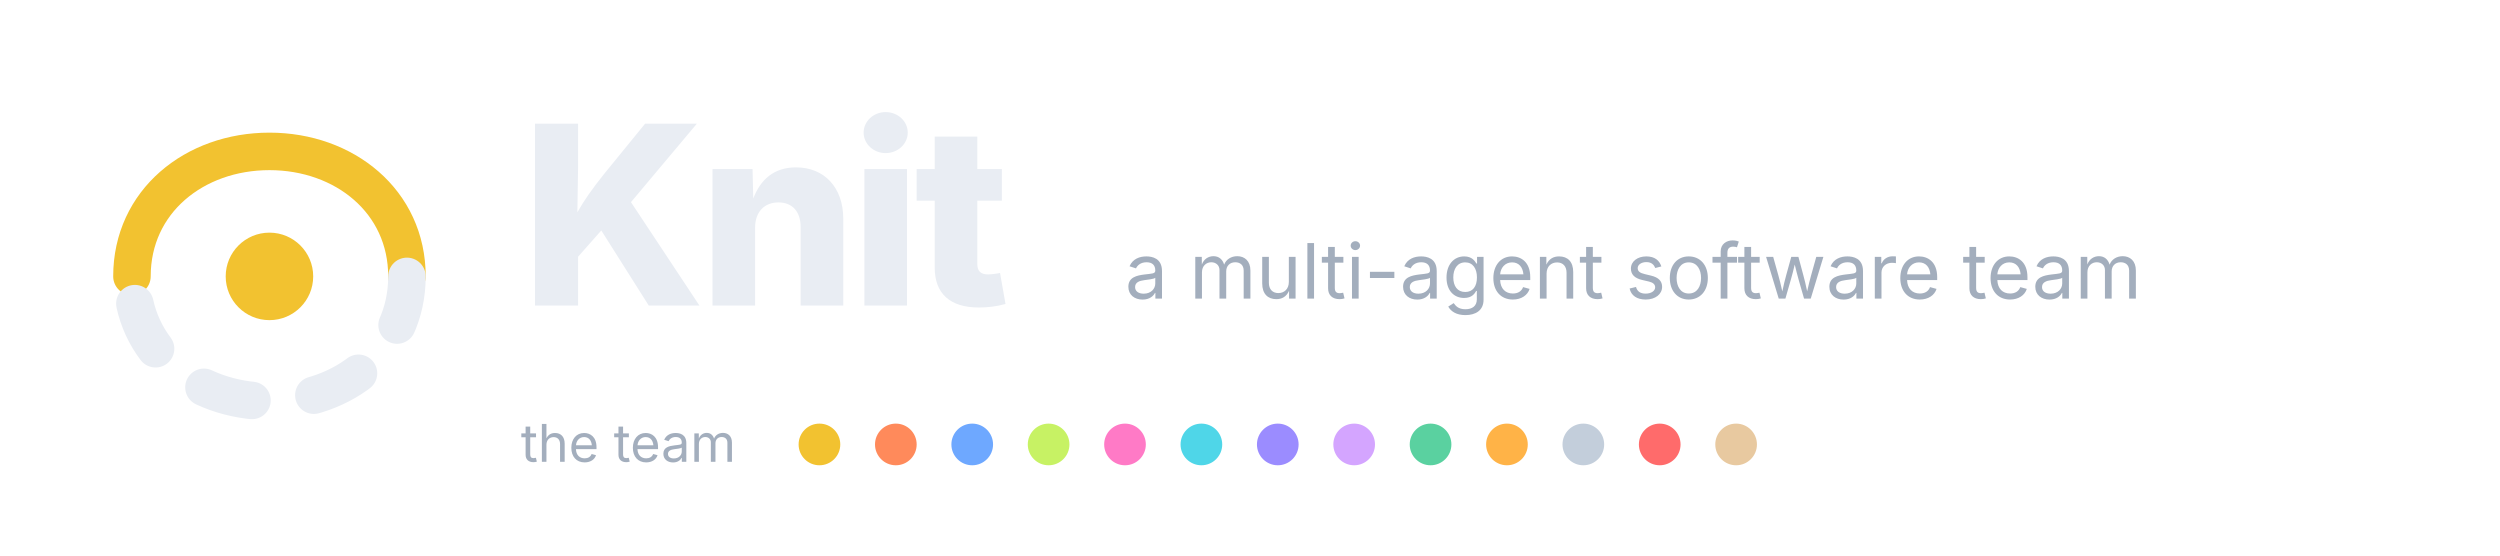
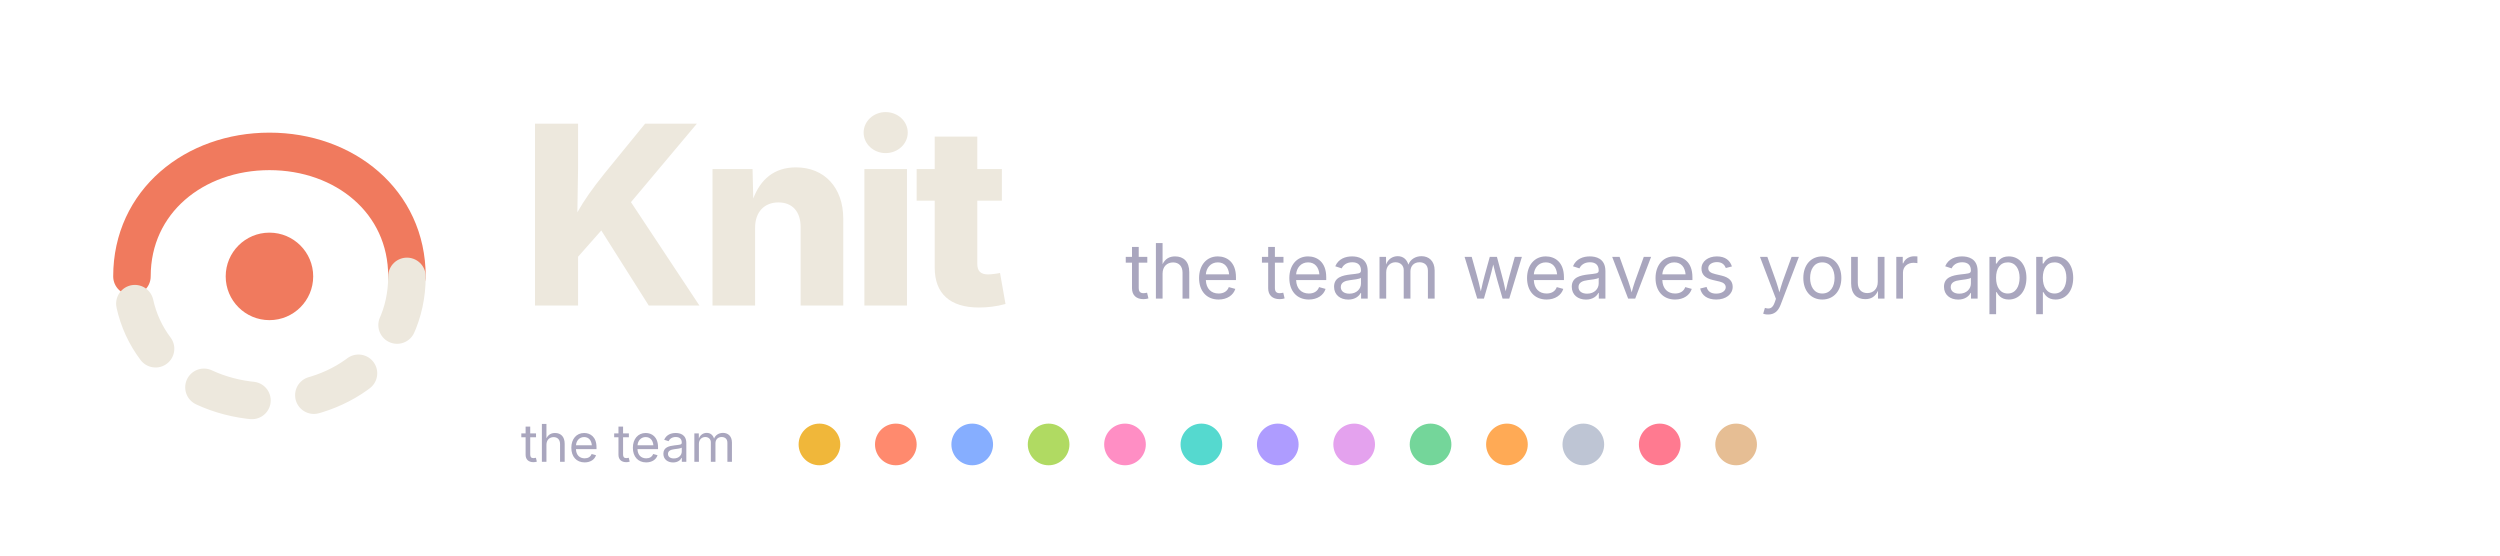
- <svg xmlns="http://www.w3.org/2000/svg" width="720" height="160" viewBox="0 0 720 160" role="img" aria-label="Knit: a multi-agent software team" font-family="ui-sans-serif, system-ui, -apple-system, 'Segoe UI', sans-serif">
+ <svg xmlns="http://www.w3.org/2000/svg" width="720" height="160" viewBox="0 0 720 160" role="img" aria-label="Knit: a software team for AI coding agents" font-family="'Bricolage Grotesque', 'Geist', ui-sans-serif, system-ui, -apple-system, 'Segoe UI', sans-serif">
  <g transform="translate(20 22) scale(3.6)" fill="none" stroke-width="3" stroke-linecap="round">
-     <path d="M5 16c0-6 5-10 11-10s11 4 11 10" stroke="#F2C230" />
-     <path d="M27 16c0 6-5 10-11 10S5 22 5 16" stroke="#E9EDF3" stroke-dasharray="4 5" />
-     <circle cx="16" cy="16" r="3.5" fill="#F2C230" stroke="none" />
+     <path d="M5 16c0-6 5-10 11-10s11 4 11 10" stroke="#F07A5E" />
+     <path d="M27 16c0 6-5 10-11 10S5 22 5 16" stroke="#EDE8DD" stroke-dasharray="4 5" />
+     <circle cx="16" cy="16" r="3.5" fill="#F07A5E" stroke="none" />
  </g>
-   <text x="150" y="88" font-size="72" font-weight="800" letter-spacing="-2" fill="#E9EDF3">Knit</text>
-   <text x="324" y="86" font-size="22" fill="#A3AEBD">a multi-agent software team</text>
-   <text x="150" y="133" font-size="15" fill="#A3AEBD">the team</text>
-   <circle cx="236" cy="128" r="6" fill="#F2C230" />
-   <circle cx="258" cy="128" r="6" fill="#FF8A5B" />
-   <circle cx="280" cy="128" r="6" fill="#6EA8FF" />
-   <circle cx="302" cy="128" r="6" fill="#C7F264" />
-   <circle cx="324" cy="128" r="6" fill="#FF7AC6" />
-   <circle cx="346" cy="128" r="6" fill="#4FD6E8" />
-   <circle cx="368" cy="128" r="6" fill="#9B8CFF" />
-   <circle cx="390" cy="128" r="6" fill="#D4A5FF" />
-   <circle cx="412" cy="128" r="6" fill="#5AD1A0" />
-   <circle cx="434" cy="128" r="6" fill="#FFB347" />
-   <circle cx="456" cy="128" r="6" fill="#C3CEDB" />
-   <circle cx="478" cy="128" r="6" fill="#FF6B6B" />
-   <circle cx="500" cy="128" r="6" fill="#E8C9A0" />
+   <text x="150" y="88" font-size="72" font-weight="800" letter-spacing="-2" fill="#EDE8DD">Knit</text>
+   <text x="324" y="86" font-size="22" fill="#A9A6BE">the team weaves your app</text>
+   <text x="150" y="133" font-size="15" fill="#A9A6BE">the team</text>
+   <circle cx="236" cy="128" r="6" fill="#F0B73A" />
+   <circle cx="258" cy="128" r="6" fill="#FF8A6E" />
+   <circle cx="280" cy="128" r="6" fill="#86AEFF" />
+   <circle cx="302" cy="128" r="6" fill="#B0DA62" />
+   <circle cx="324" cy="128" r="6" fill="#FF8EC4" />
+   <circle cx="346" cy="128" r="6" fill="#55D9CF" />
+   <circle cx="368" cy="128" r="6" fill="#AE9CFF" />
+   <circle cx="390" cy="128" r="6" fill="#E4A2EE" />
+   <circle cx="412" cy="128" r="6" fill="#74D69A" />
+   <circle cx="434" cy="128" r="6" fill="#FFAA55" />
+   <circle cx="456" cy="128" r="6" fill="#BEC5D4" />
+   <circle cx="478" cy="128" r="6" fill="#FF7A90" />
+   <circle cx="500" cy="128" r="6" fill="#E6BE94" />
</svg>
